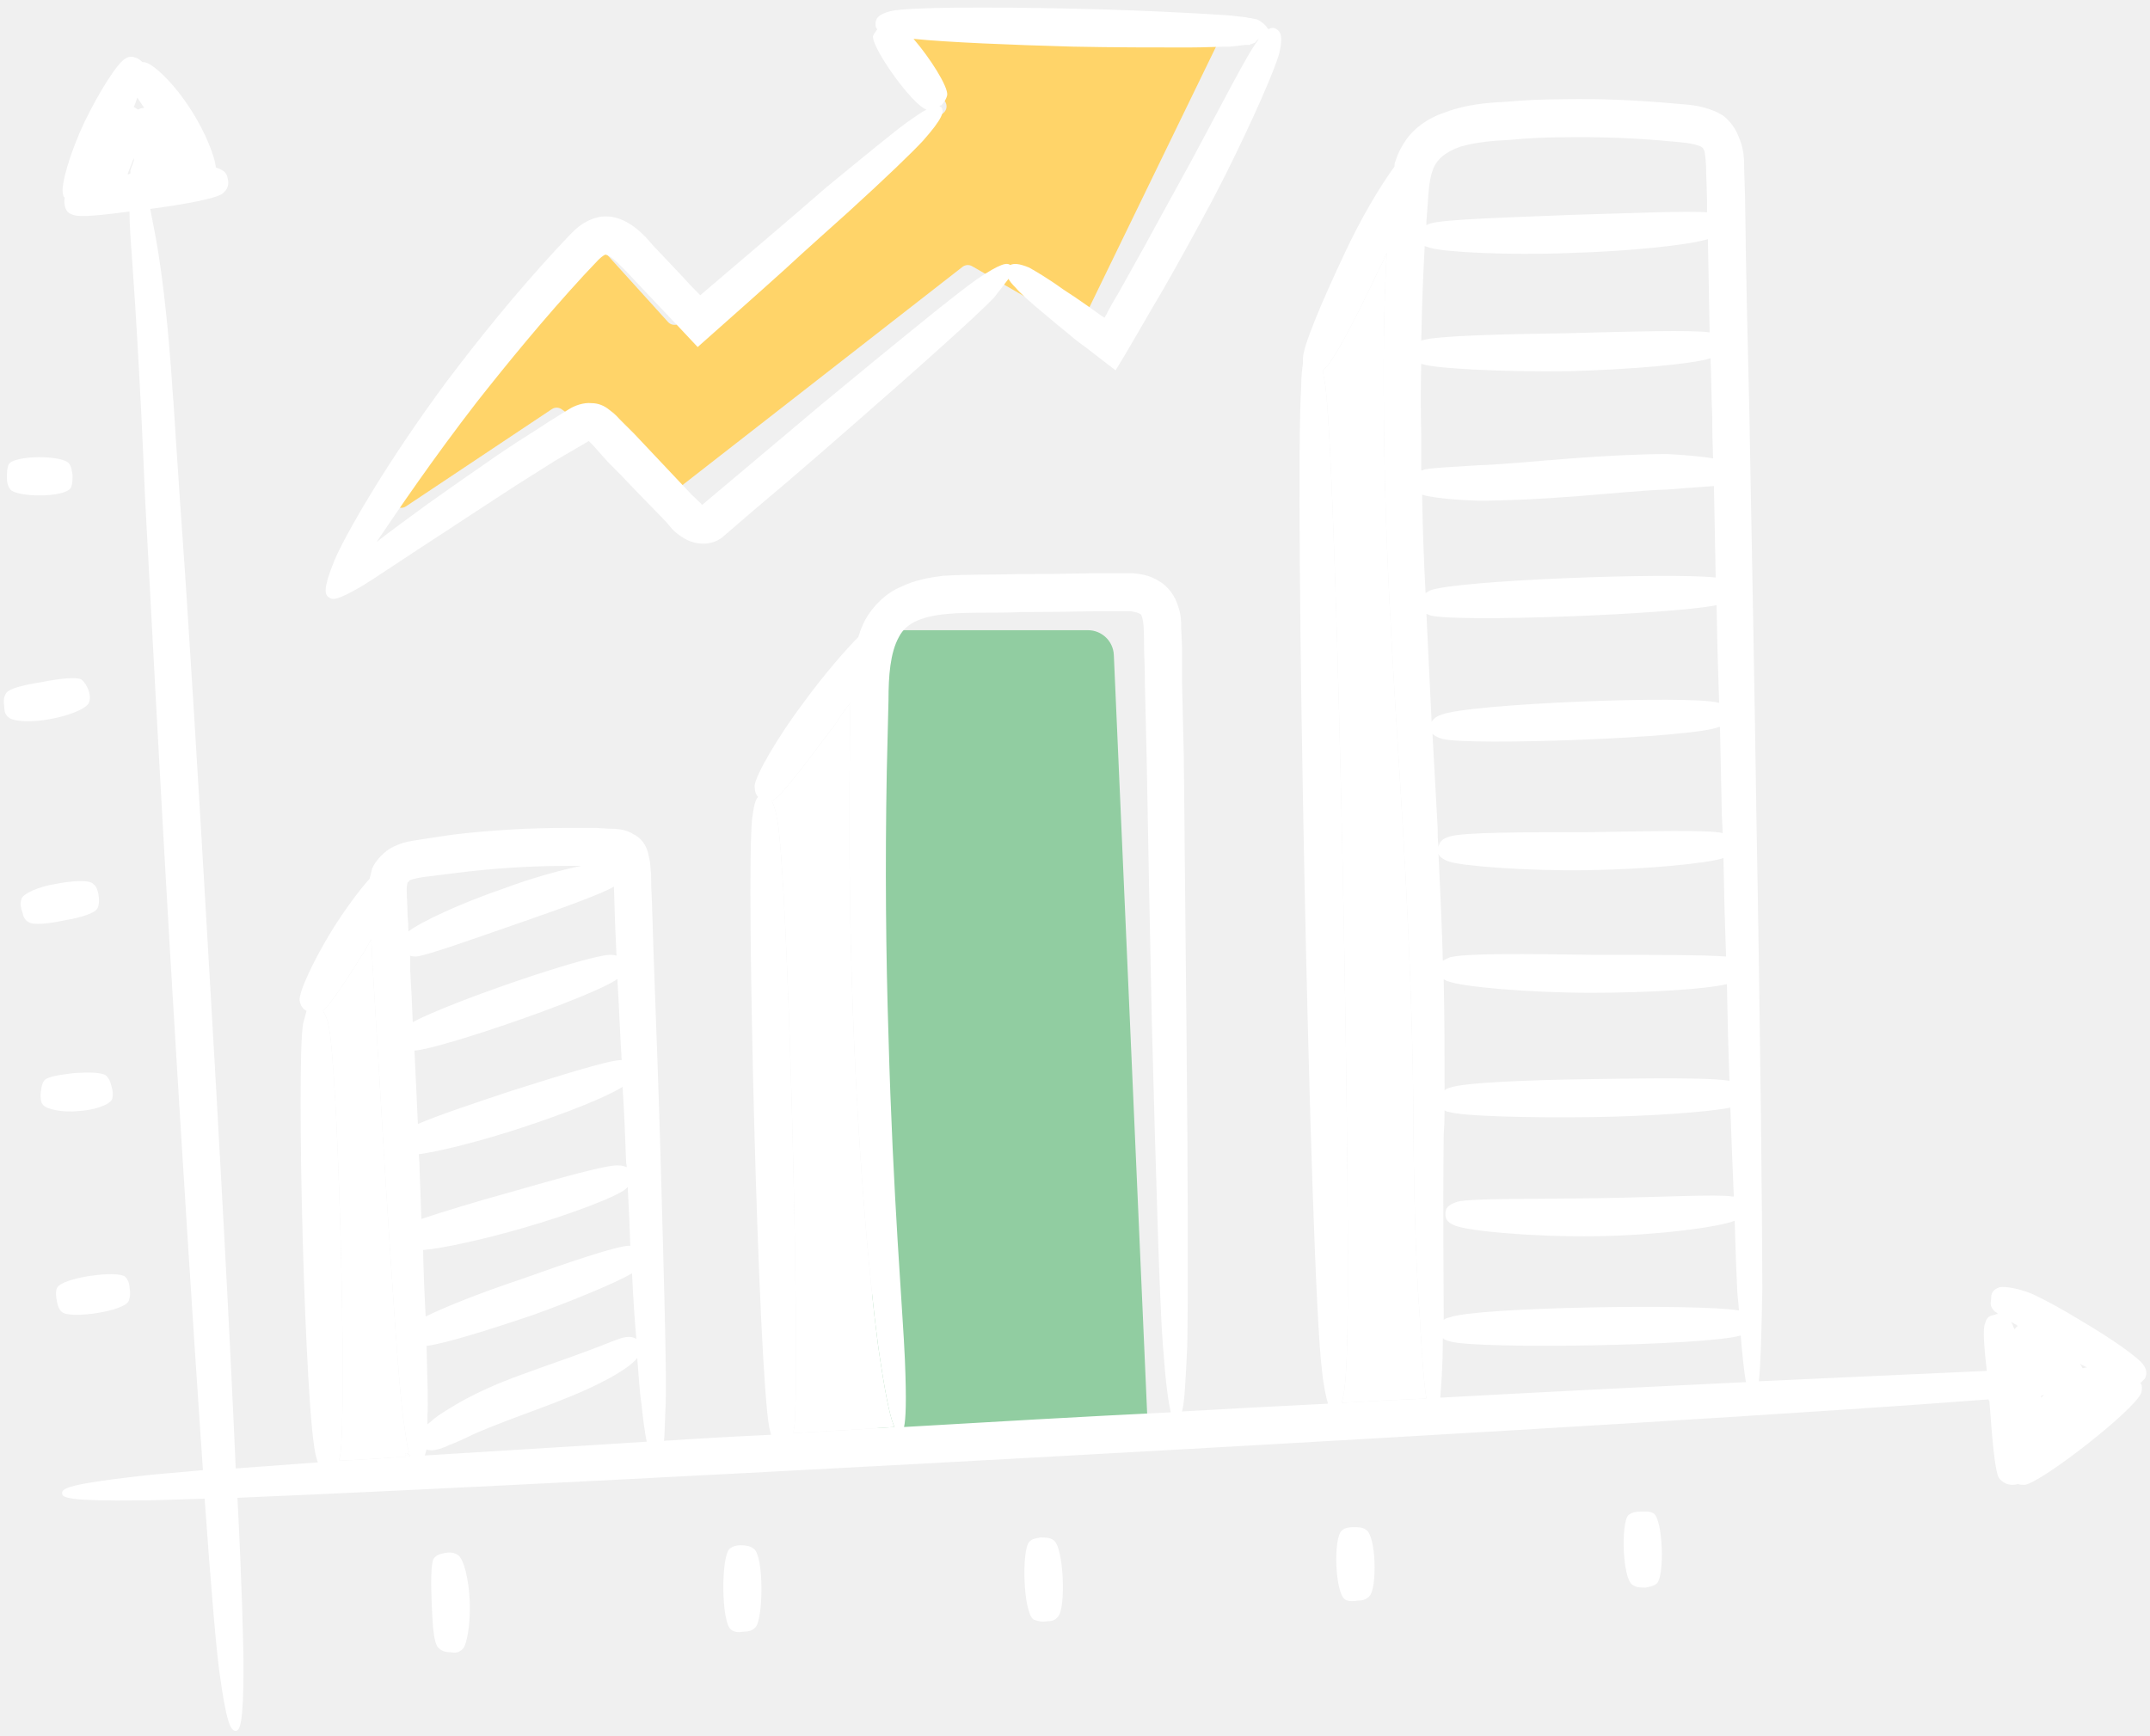
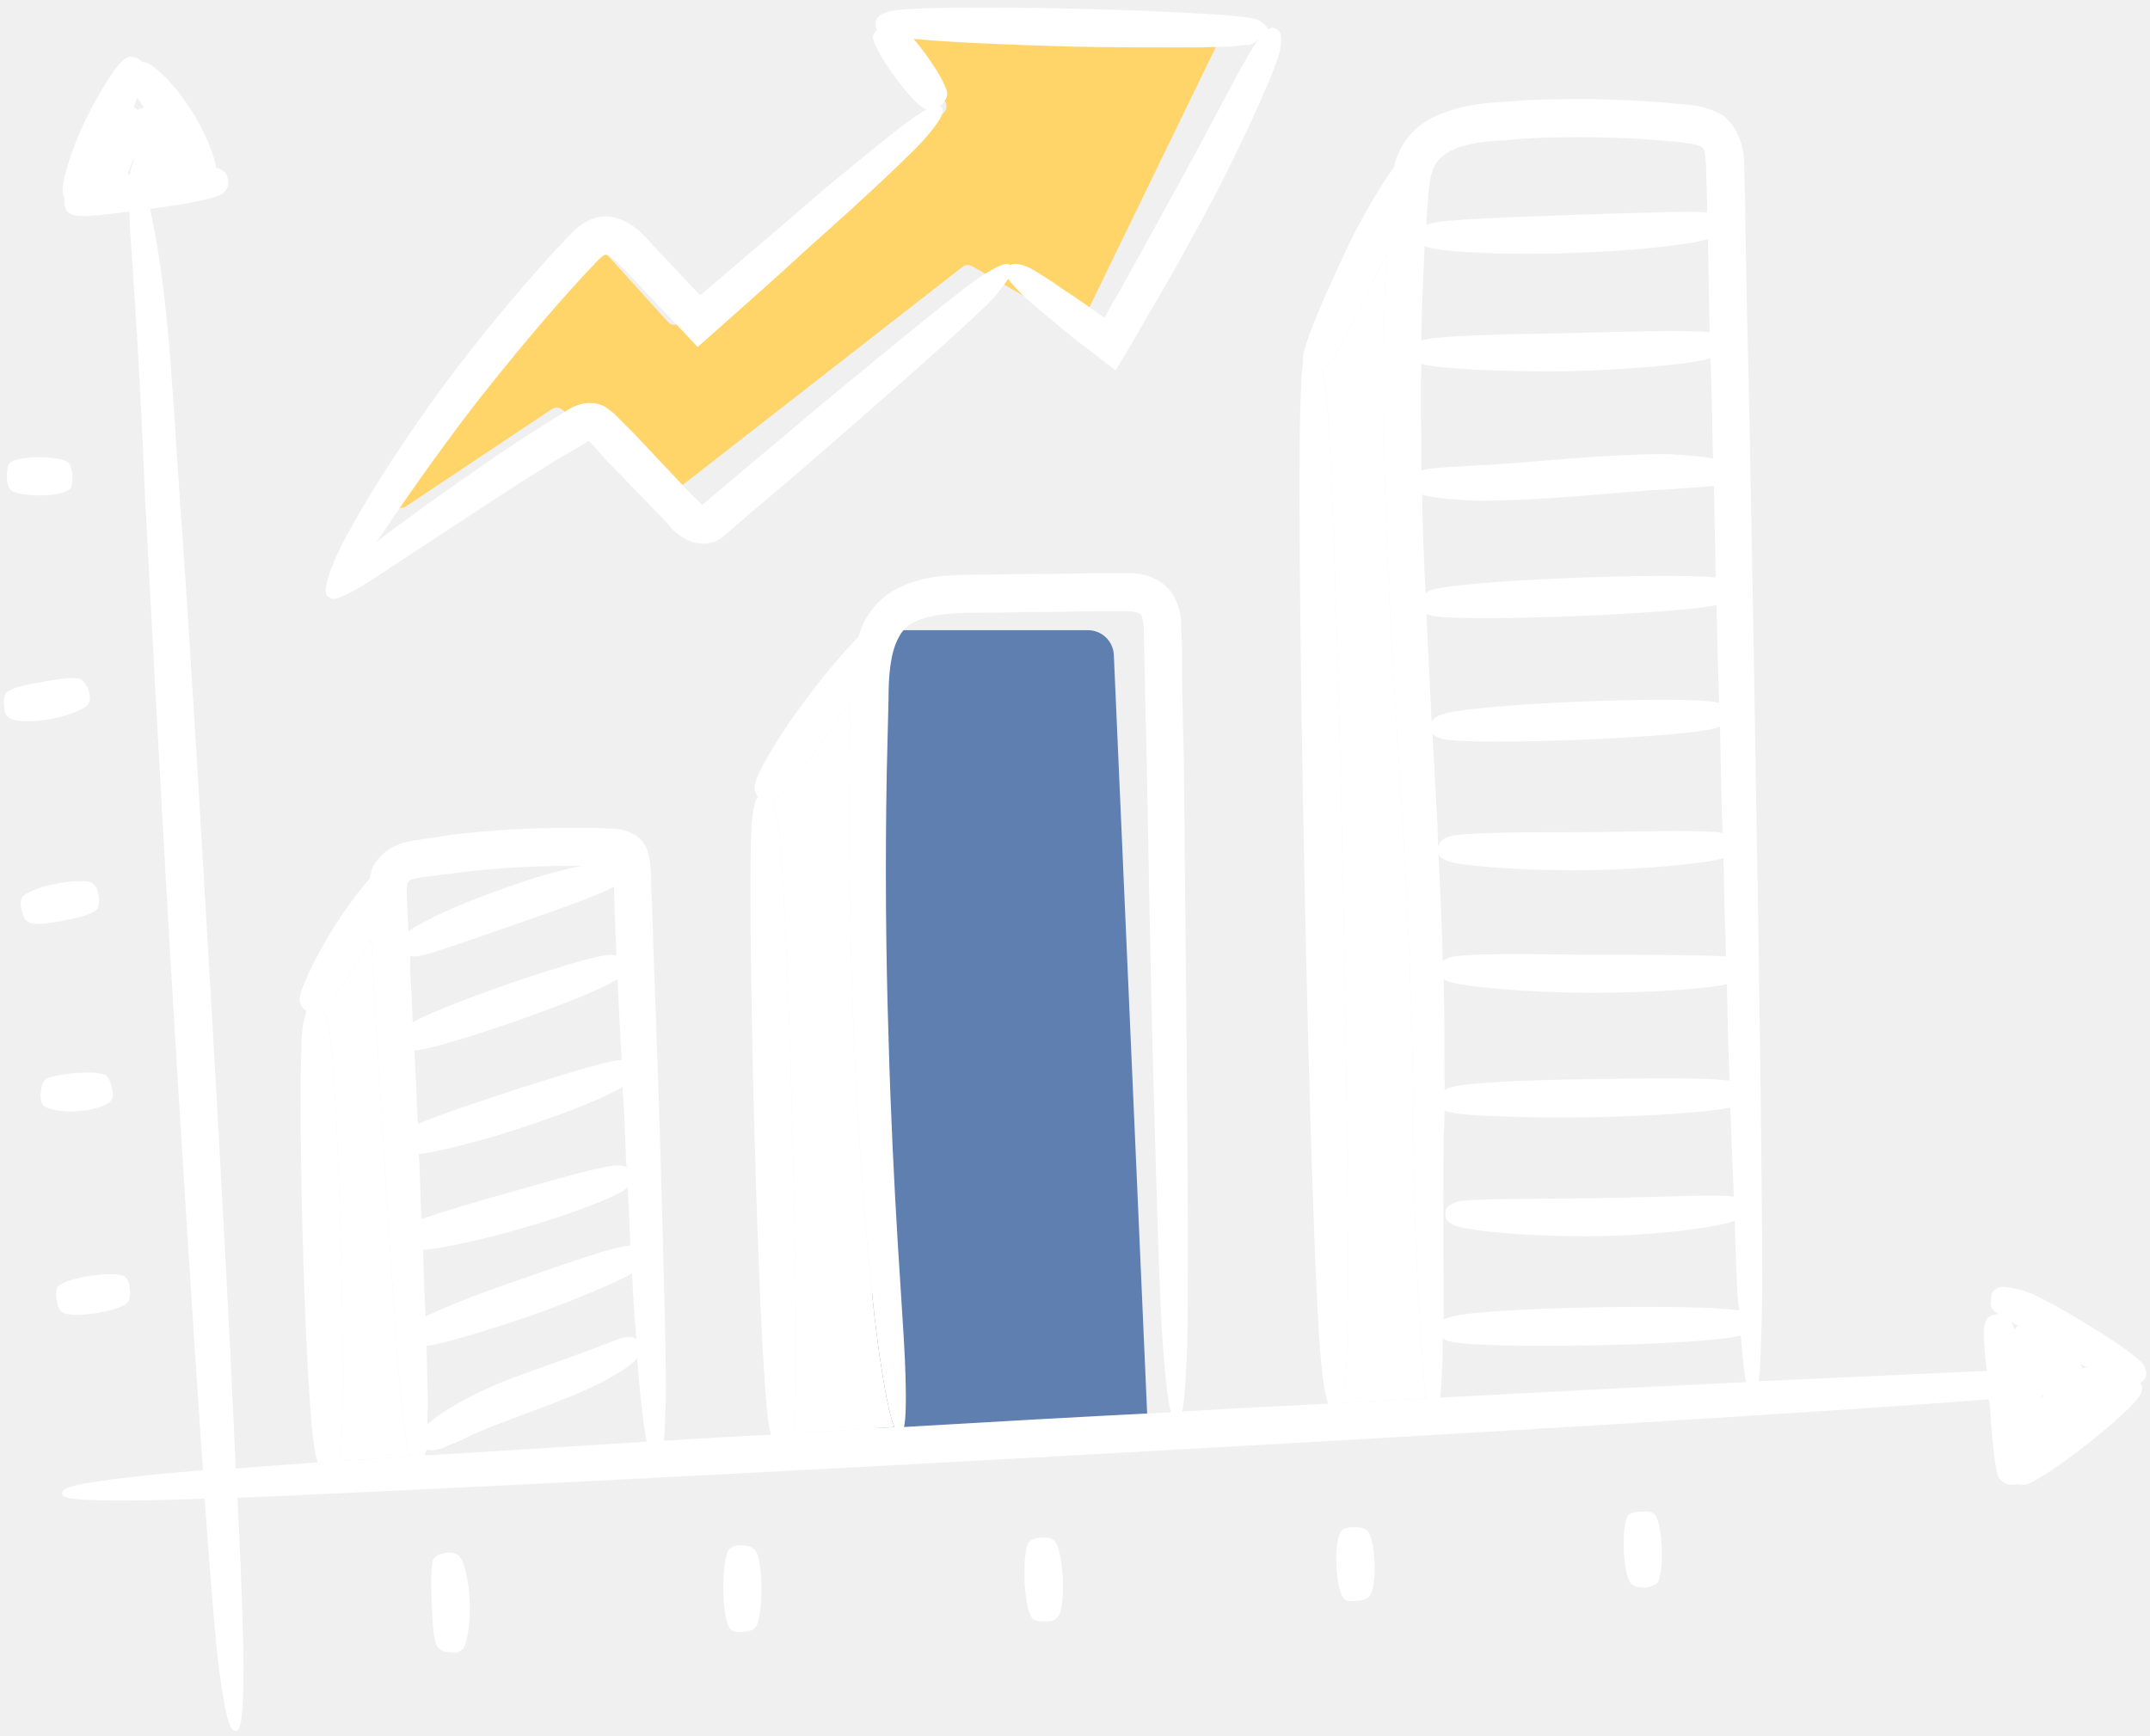
<svg xmlns="http://www.w3.org/2000/svg" width="249" height="201" viewBox="0 0 249 201" fill="none">
  <g clip-path="url(#clip0_56_61709)">
    <path d="M140.403 3h-35.424a1 1 0 00-.805 1.593l5.255 7.132a1 1 0 01-.182 1.375L78.735 37.415a1 1 0 01-1.365-.111l-8.066-8.915a1 1 0 00-1.534.062L45.683 57.205c-.689.897.407 2.068 1.348 1.441L63.915 47.39a1 1 0 011.15.029l12.324 9.129a1 1 0 001.21-.015l32.87-25.619a1 1 0 011.114-.078l11.487 6.627a1 1 0 001.399-.429l15.833-32.597A1 1 0 00140.403 3z" fill="#FFD469" />
-     <path d="M104 73h22a3 3 0 012.997 2.868l3.865 88a3 3 0 01-2.997 3.132H104a3 3 0 01-3-3V76a3 3 0 013-3z" fill="#91CDA1" />
+     <path d="M104 73h22a3 3 0 012.997 2.868l3.865 88a3 3 0 01-2.997 3.132H104a3 3 0 01-3-3V76a3 3 0 013-3z" fill="#5F7FB0" />
    <path fill-rule="evenodd" clip-rule="evenodd" d="M248.4 159.7l-.5.5c.2.3.2.6.1 1.1-.6 1.9-11.5 10.4-13.5 10.7-.3 0-.6 0-.8-.1-.2.067-.4.1-.6.1-.6 0-1.1-.2-1.6-.8-.5-.9-.8-4.9-1.1-8.9-.067-.066-.1-.133-.1-.2-37.2 2.9-161.6 9.7-202.8 11.4.5 9.7.7 16.8.7 19.8 0 6.2-.4 7.2-.9 7.2-.6 0-1.1-1-1.9-6.9-.4-3-1-10.2-1.7-20-3.3.1-5.8.2-7.4.2-8.3.1-9.1-.3-9.1-.8-.1-.6.9-1.1 8.8-2 1.6-.2 4.2-.4 7.5-.7-1.1-16-2.5-37.9-3.8-59.9-1.1-18.8-2.1-37.6-2.9-52.7-.6-15.1-1.4-26.4-1.7-30.4-.067-1.066-.1-2-.1-2.8-3 .4-5.7.7-6.5.4-.7-.2-.9-.6-1-1.1a2.044 2.044 0 010-.9c-.1-.1-.2-.2-.2-.4-.3-1 .8-4.8 2.5-8.4 1.7-3.5 3.8-6.8 4.7-7.3.6-.4 1-.2 1.5 0 .2.134.367.267.5.4h.2c1 .1 3.5 2.5 5.4 5.5 1.7 2.6 2.8 5.5 2.9 6.7.2.067.367.134.5.2.7.3.8.7.9 1.2.1.6 0 1.1-.6 1.6-.7.6-4.6 1.3-8.4 1.8.133.734.3 1.6.5 2.6.4 2 1 5.9 1.5 11.1.5 5.3.9 11.9 1.4 19.5 1.1 15.1 2.2 33.8 3.3 52.6 1.3 22 2.5 44 3.2 60.1 2.8-.2 5.967-.433 9.5-.7a9.56 9.56 0 01-.2-.7c-1.3-4.8-2.3-45.3-1.5-50.1.2-.7.3-1.2.4-1.5-.4-.2-.7-.6-.8-1.2-.1-1 1.6-4.6 3.6-7.9 1.6-2.6 3.4-5 4.5-6.2.1-.4.2-.7.3-1.2.4-.9 1.2-1.7 1.9-2.2 1.6-1 3-1 4-1.2l3.3-.5c2.2-.266 4.433-.466 6.7-.6 2.2-.133 4.433-.2 6.7-.2H69l1.7.1c.4 0 1.7 0 2.6.6.9.4 1.6 1.3 1.8 2.4.3 1.2.2 1.6.3 2.2 0 1.067.033 2.134.1 3.2.067 2.134.133 4.234.2 6.3.3 8.3.6 16.2.8 23.3.4 14.1.7 24.7.6 28.5-.1 2-.1 3.4-.2 4.4 4-.266 8.133-.5 12.4-.7a667.55 667.55 0 01-.2-.8c-1.3-6.8-2.7-63.6-2-70.5.2-1.6.4-2.3.7-2.6-.3-.3-.4-.7-.4-1.3.1-1.2 2.7-5.7 5.8-9.8 2.2-3 4.7-5.9 6.2-7.4.2-.666.467-1.333.8-2 .9-1.6 2.4-3.1 4.1-3.8 1.6-.8 3.3-1.1 4.9-1.3 3.2-.2 5.9-.1 8.8-.2 2.933 0 5.833-.033 8.7-.1h4.5c.9.1 1.9.2 3 .9 1.1.6 1.9 1.8 2.2 2.8.4 1.1.4 1.9.4 2.7l.1 2.2v4.2c.067 2.867.133 5.667.2 8.4.1 11 .2 21.4.3 30.7.2 18.6.2 32.7.1 37.6-.2 4.2-.3 6.4-.6 7.6 5.733-.333 11.367-.633 16.9-.9-.2-.7-.5-1.9-.7-3.9-1.4-11-3.2-102.8-2.4-113.9 0-1.2.1-2.1.2-2.7v-.6c0-1.4 2.3-6.8 4.8-12.1 1.9-4.1 4.3-8.1 5.8-10.1 0-.2 0-.4.1-.6.4-1.3 1.2-2.7 2.3-3.7 1.1-1 2.3-1.6 3.5-2 2.4-.9 4.8-1.1 6.9-1.2 2.2-.2 4.4-.3 6.6-.3 4.3-.1 8.7.1 13.1.5 1 .1 2.1.1 3.5.5.7.2 1.5.5 2.2 1 .7.6 1.3 1.4 1.6 2.2.7 1.5.7 2.8.7 3.9l.1 3.2c.1 8.5.3 16.9.5 25 .3 16.4.6 31.8.8 45.7.5 27.6.7 48.4.7 55.8-.1 5.6-.2 8.9-.4 10.7 10.8-.5 19.9-.9 26.4-1.2-.3-2.6-.5-4.9-.2-5.5.2-.8.6-.9 1.1-1a.896.896 0 01.4-.1 1.583 1.583 0 00-.4-.3c-.5-.5-.5-.9-.4-1.4 0-.6.1-1.1 1-1.4.6-.1 2.1.1 3.8.8 1.7.8 3.5 1.8 5.3 2.9 3.6 2.1 7.1 4.5 7.6 5.4.4.6.3 1.1.1 1.5zM15.5 18.6v-.3c-.267.667-.5 1.267-.7 1.8v.1c.067 0 .167-.033.3-.1v-.4c.2-.5.3-.8.4-1.1zm1.2-6.1l-.8-1.2c-.133.4-.267.767-.4 1.1.133.067.3.167.5.3.2-.133.433-.2.7-.2zm56.5 135c-1.9 1.1-6.7 3.1-11.4 4.8-5.3 1.8-10.5 3.4-12.4 3.6.1 3.8.2 6.6.1 8.2v.9c.2-.2.4-.3.7-.6.6-.5 1.6-1.1 2.6-1.7 2.2-1.3 4.9-2.5 7.7-3.5 2.7-1 5.4-1.9 7.5-2.7 2.2-.8 3.7-1.5 4.4-1.6.6-.1 1 0 1.3.2-.2-2.2-.367-4.733-.5-7.6zM47.1 103c0 .8.1 2 .1 3 .067.667.1 1.3.1 1.9 1.4-1.1 6.1-3.3 11.1-5 3.2-1.2 6.5-2.1 8.9-2.6h-1.5a102.832 102.832 0 00-12.8.8l-3.2.4c-1.1.1-2 .3-2.4.5-.1.2-.1.2-.2.2 0 .1-.1.4-.1.8zm.4 65.7c0-.066-.033-.133-.1-.2-.067 0-.1-.033-.1-.1v-.1c.1-.2 0-.3-.1-.7-.133-.8-.3-1.9-.5-3.3-.5-3.7-1.2-14.3-2.1-28.4-.4-7-.9-14.9-1.4-23.2-.067-1.266-.133-2.566-.2-3.9l-.8 1.4c-1.9 3.1-3.9 6.1-4.8 6.9.2.267.4.734.6 1.4 1.2 4.8 2.2 45.1 1.4 50.1-.067.2-.1.4-.1.6 2.5-.1 5.3-.3 8.2-.5zm.3-50.3c4.5-2.4 20.6-7.9 23-7.8.2 0 .4.034.6.1-.133-2.6-.233-5.266-.3-8-1.5.9-6.3 2.6-11.2 4.3-5.2 1.8-10.5 3.7-11.7 3.8-.333 0-.567-.033-.7-.1v1.6c.133 2.067.233 4.1.3 6.1zm.6 11.8c2.3-1 6.5-2.4 10.7-3.8 5.7-1.8 11.4-3.6 12.8-3.6h.1c-.2-3.1-.3-6.2-.5-9.4-2.7 2-20.4 8.1-23.5 8.3.133 2.934.267 5.767.4 8.5zm.4 11c2.4-.8 6.3-2 10.3-3.1 5.6-1.6 11.2-3.2 12.5-3.1.5 0 .7.1 1 .2a4.627 4.627 0 01-.1-.9c-.1-2.7-.2-5.5-.4-8.4-1.9 1.2-6.7 3.1-11.6 4.7-4.8 1.6-9.7 2.8-12 3.1.067.667.1 1.3.1 1.9.067 1.934.133 3.8.2 5.6zm.2 3.6c.067 2.8.167 5.367.3 7.7 2.2-1.1 6.5-2.8 11-4.3 5.6-2 11.2-3.9 12.6-3.9.1 0 .1.1.1.1-.067-2.2-.167-4.5-.3-6.9l-.2.2c-1 .9-6.5 3-12.1 4.6-4.5 1.3-9.1 2.3-11.4 2.5zM74.9 167c-.2-1-.4-2.3-.6-4.3-.2-1.2-.3-3-.5-5.4-.4.6-1.9 1.7-4.1 2.8-2.1 1.1-4.9 2.2-7.6 3.2-2.7 1-5.4 2-7.4 2.9-1 .5-1.9.9-2.7 1.2-.8.4-1.6.6-2 .6-.267 0-.467-.033-.6-.1a9.56 9.56 0 01-.2.7c7.8-.5 16.5-1 25.7-1.6zm28.7-1.7c-.4-.8-.9-2.8-1.6-7.4-.8-4.9-2.3-19-3.1-37.6-.4-9.3-.6-19.8-.5-30.8 0-2.666.033-5.366.1-8.1-.6.734-1.167 1.534-1.7 2.4-3 4-6 8-7 8.7a1.569 1.569 0 01-.4.3c.2.4.4 1 .6 2 1.3 6.7 2.7 63.6 2 70.5-.067.267-.1.5-.1.7 3.867-.2 7.767-.433 11.7-.7zm32-1.7c-.3-1.2-.6-3.4-.9-7.5-.4-4.9-.8-19-1.3-37.6-.2-9.2-.4-19.7-.6-30.7-.067-2.733-.133-5.5-.2-8.3 0-1.4-.033-2.8-.1-4.2 0-1.5 0-3-.2-3.7-.1-.4-.2-.5-.3-.5-.1-.1-.5-.2-1-.3h-4.1c-2.867.067-5.733.1-8.6.1-5.7.3-12.4-.7-14.2 2.9-1 1.8-1.2 4.5-1.2 7.3-.067 2.8-.133 5.567-.2 8.3-.2 10.9-.1 21.3.2 30.6.5 18.5 1.7 32.5 1.9 37.5.2 4.9.1 6.9-.1 7.8 10.2-.6 20.6-1.2 30.9-1.7zm64.8-35.3c-2.4.5-9.1 1-15.9 1.1-7.5.1-15.1-.1-16.7-.6-.2 0-.4-.1-.5-.2 0 1-.033 1.967-.1 2.9-.1 9.6 0 16.6 0 20.3v1.1c.133-.133.367-.233.7-.3 3.1-1.2 28.9-1.6 33.5-.8l-.2-2.2c-.1-1.9-.2-4.7-.3-8.2-1.6.7-8.8 1.7-16.1 1.8-7.3.1-14.6-.6-16.2-1.2-1.1-.4-1.2-.9-1.2-1.4 0-.6.2-1 1.4-1.4 1.6-.4 8.7-.3 15.9-.4 7.1-.1 14.3-.5 15.9-.2h.2c-.133-3-.267-6.433-.4-10.3zM200 114c-2.6.6-9.1 1-15.7 1-7.4 0-14.9-.7-16.5-1.3-.267-.066-.467-.166-.6-.3.1 4.6.1 8.9.1 12.9.133-.133.333-.233.6-.3 1.6-.6 9-.9 16.4-1 6.8-.1 13.6-.2 16 .2-.133-3.466-.233-7.2-.3-11.2zm-1.5-57.7c-1.2.1-3 .2-5.3.4-3.1.1-6.9.5-10.8.8-3.9.3-7.9.5-11.2.5-3.2-.1-5.6-.4-6.5-.7.067 3.867.2 7.667.4 11.4.2-.1.3-.2.5-.3 3.1-1.2 27.8-2.1 33.1-1.5-.067-3.466-.133-7-.2-10.6zm-33.3-30.2c.1-.1.2-.1.4-.2 1.6-.5 8.9-.7 16.2-1 6.9-.2 13.8-.5 15.9-.3v-1.5l-.1-3.1c0-1.1-.1-2-.2-2.5-.2-.4-.2-.5-.9-.7-.6-.2-1.6-.3-2.7-.4-4.2-.4-8.4-.566-12.6-.5-2.133 0-4.233.1-6.3.3-2.2.1-4.1.3-5.8.8-1.7.6-2.8 1.5-3.2 2.8-.5 1.3-.5 3.7-.7 5.8v.5zm-.6 13.4c.1-.1.1-.1.2-.1 1.6-.5 9.2-.7 16.7-.8 7.3-.2 14.5-.4 16.5-.1l-.2-10.8c-2.3.7-9 1.4-15.8 1.6-7.4.3-14.8-.1-16.4-.6l-.6-.2c-.2 3.667-.333 7.334-.4 11zm0 10.9v4.1c.1 0 .2 0 .3-.1.8-.2 3.1-.3 6.2-.5 3.1-.1 6.9-.5 10.9-.8 3.9-.3 7.9-.5 11.1-.5 2.2.1 4.1.3 5.3.5-.067-1.666-.1-3.3-.1-4.9-.1-2.2-.1-4.5-.2-6.7-2.2.7-9.3 1.3-16.4 1.5-7.6.1-15.3-.3-16.9-.8-.1 0-.1 0-.2-.1-.067 2.8-.067 5.567 0 8.3zm.6 111.6c-.3-1.8-.5-4.7-.8-9.9-.3-3.7-.6-10.8-.7-20.4 0-9.6-.4-21.6-1.2-35.3-.8-13.8-2-29.3-2.2-45.7-.1-7-.1-14.1.3-21.4-.267.667-.567 1.3-.9 1.9-2.5 5.3-5.2 10.6-6.3 11.5 0 .1-.1.1-.2.2a51.6 51.6 0 00.3 1.8c1.4 11 3.2 102.8 2.4 113.9-.1 2-.3 3.2-.5 3.9 3.333-.2 6.6-.366 9.8-.5zm.6-78.4c.2-.3.5-.6 1.1-.8 3.1-1.3 28.9-2.3 32.1-1.4h.1a597.443 597.443 0 01-.3-11.3c-5.5 1.1-30 2-33.1 1.2a3.875 3.875 0 01-.5-.2c.2 4.267.4 8.434.6 12.5zm.8 14.5c.1-.5.3-.9 1.3-1.2 1.5-.5 8.6-.5 15.8-.5 7.1-.1 14.2-.3 15.8.1 0-.9-.1-1.8-.1-2.7-.067-3.133-.133-6.333-.2-9.6h-.1c-3 1.3-28.9 2.2-32 1.4-.7-.2-1-.4-1.2-.6.2 3.734.4 7.367.6 10.9 0 .7 0 1.4.1 2.2zm0 .8c.2 4.3.4 8.5.5 12.4.2-.133.467-.266.8-.4 1.7-.5 9-.4 16.4-.3 6.5 0 13.1 0 15.6.2-.133-3.6-.233-7.4-.3-11.4-1.8.6-8.8 1.3-15.8 1.4-7.3.1-14.5-.5-16-1-.8-.3-1.1-.6-1.2-.9zm35.6 61.2c-.2-1.2-.4-2.9-.6-5.4-4.1 1.2-30.4 1.6-33.6.7-.4-.1-.7-.2-.9-.4 0 3.4-.2 5.5-.3 6.9 12.8-.7 24.9-1.3 35.4-1.8zm31.5-6.5c-.067 0-.1-.033-.1-.1a6.34 6.34 0 01-.7-.4c.133.2.267.5.4.9 0-.066.033-.1.1-.1a.66.66 0 01.3-.3zm3 8c-.067 0-.167.034-.3.1v.2l.3-.3zm5-3.2l-.8-.4c.133.2.233.367.3.5.2-.066.367-.1.5-.1z" fill="#fff" />
    <path d="M39.4 168.6c.8-5-.2-45.3-1.4-50.1-.2-.667-.4-1.134-.6-1.4.9-.8 2.9-3.8 4.8-6.9l.8-1.4c.067 1.333.133 2.633.2 3.9.5 8.3 1 16.2 1.4 23.2.9 14.1 1.6 24.7 2.1 28.4.2 1.4.367 2.5.5 3.3.1.4.2.5.1.7v.1h-.1c-.1-.1-.2-.1-.3 0 0 .1.1.3.3.2l.1-.2c0 .066.033.1.1.1.067.066.1.133.1.2-2.9.2-5.7.4-8.2.5 0-.2.033-.4.1-.6zm116.5-10c.8-11.1-1-102.9-2.4-113.9a51.521 51.521 0 01-.3-1.8c.1-.1.2-.1.2-.2 1.1-.9 3.8-6.2 6.3-11.5.333-.6.633-1.233.9-1.9-.4 7.3-.4 14.4-.3 21.4.2 16.4 1.4 31.9 2.2 45.7.8 13.7 1.2 25.7 1.2 35.3.1 9.6.4 16.7.7 20.4.3 5.2.5 8.1.8 9.9-3.2.133-6.467.3-9.8.5.2-.7.4-1.9.5-3.9zM92 165.3c.7-6.9-.7-63.8-2-70.5-.2-1-.4-1.6-.6-2 .133-.066.267-.166.4-.3 1-.7 4-4.7 7-8.7.533-.866 1.1-1.666 1.7-2.4-.067 2.734-.1 5.434-.1 8.1-.1 11 .1 21.5.5 30.8.8 18.6 2.3 32.7 3.1 37.6.7 4.6 1.2 6.6 1.6 7.4-3.933.267-7.833.5-11.7.7 0-.2.033-.433.1-.7z" fill="#fff" />
    <path d="M47.3 168.4l-.1.2c-.2.1-.3-.1-.3-.2.1-.1.2-.1.3 0h.1z" fill="#fff" />
    <path fill-rule="evenodd" clip-rule="evenodd" d="M38.7 65c1.1-2.7 5.9-11.2 13.1-20.9 3.7-4.9 7.9-10.1 12.6-15.2.6-.6 1.1-1.2 1.8-1.9s1.7-1.6 3.4-1.9c1.7-.2 3.1.6 4 1.3.9.7 1.5 1.4 2 2 1.2 1.267 2.367 2.5 3.5 3.7.533.6 1.1 1.2 1.7 1.8l.2.2.1.1c5.5-4.7 10.6-9 14.6-12.5 4.5-3.7 7.8-6.4 9.3-7.5 1-.7 1.7-1.2 2.3-1.5-1.7-.6-6.3-7.1-6.2-8.5.1-.3.3-.5.5-.8-.2-.2-.2-.4-.2-.6 0-.6.2-1.1 1.7-1.5 2-.5 11.6-.5 21.1-.3 4.8.1 9.6.3 13.4.5 1.9.1 3.6.2 4.9.3.667.067 1.267.133 1.8.2.2.067.4.1.6.1.3.1.6.1.8.2.5.3.9.6 1.1 1 .067 0 .1.033.1.1.3-.2.6-.2.8-.1.6.3.9.8.5 2.7-.4 1.7-2.9 7.5-6.3 14.3-1.7 3.4-3.7 7-5.7 10.6-1 1.8-2 3.533-3 5.2-1.4 2.4-2.7 4.7-4 6.8a574.54 574.54 0 00-3.5-2.7 21.06 21.06 0 01-1.8-1.4 189.908 189.908 0 01-2.9-2.4c-1.7-1.4-2.9-2.5-3.4-3.1-.4-.4-.667-.733-.8-1-.4.5-.9 1.2-1.7 2.2-1.9 2-8.6 8-17.2 15.5a871.044 871.044 0 01-6.7 5.8 557.03 557.03 0 00-7.5 6.4c-1.2 1-3 1-4.4.2-1.5-.9-1.7-1.5-2.3-2.1l-3.4-3.5a156.583 156.583 0 00-3.3-3.4l-1.6-1.8-.5-.5c-.1 0 0 0-.2.1l-1.2.7-2.4 1.4c-1.6 1-3.133 1.967-4.6 2.9-2.9 1.9-5.7 3.7-8.1 5.3-4.8 3.1-8.3 5.5-9.8 6.4-2.9 1.7-3.4 1.6-3.8 1.3-.5-.3-.7-1 .6-4.2zm4.9-2.2c1.5-1.2 3.6-2.7 5.9-4.4 2.4-1.7 5.1-3.6 8-5.6 1.467-1 3-2 4.6-3 .8-.533 1.633-1.067 2.5-1.6l1.3-.8c.6-.4 1.7-.8 2.6-.7.8 0 1.5.3 2.1.8.7.5 1 .9 1.2 1.1l1.7 1.7a3747.1 3747.1 0 003.3 3.5l3.3 3.5c.5.5 1.3 1.2 1.2 1.2 4.9-4.1 9.6-8.1 13.9-11.7 8.7-7.2 15.7-12.9 18-14.5 2.7-1.8 3.4-1.9 3.8-1.6.4-.2 1-.2 2.2.3.7.4 2.1 1.2 3.9 2.5.933.6 1.967 1.3 3.1 2.1.533.4 1.1.8 1.7 1.2l.1-.1s0-.1.1-.2c.4-.8.867-1.633 1.4-2.5.933-1.667 1.9-3.4 2.9-5.2 1.9-3.5 3.9-7.1 5.7-10.4 3.6-6.7 6.4-12.2 7.5-13.6.067-.133.133-.233.2-.3-.133.067-.267.2-.4.4-.1.1-.3.1-.4.2h-.1V5v.1h-.1v.1h-.6c-.467.067-1.033.133-1.7.2-1.3 0-3 .1-4.9.1-3.9 0-8.6 0-13.4-.1-7.2-.2-14.5-.5-18.4-.9 1.9 2.2 4 5.5 3.9 6.5-.1.5-.4.9-.7 1.2-.067 0-.133.033-.2.1.067.067.133.1.2.1.4.5.2 1.3-2.1 3.9-1.2 1.3-4.3 4.3-8.7 8.3-2.1 1.9-4.6 4.1-7.3 6.6-3.1 2.8-6.5 5.8-10.1 9-2.7-2.9-5.5-5.8-8.3-8.8-.6-.6-1.2-1.2-1.6-1.5-.5-.4-.8-.4-.8-.4s-.3.1-.8.6l-1.7 1.8c-4.5 4.9-8.7 10-12.4 14.7-5.1 6.6-9.1 12.5-11.6 16.2z" fill="#fff" />
    <path d="M53 180.1c-.5-.3-1-.3-1.5-.2-.5.1-1 .2-1.3.7-.3.6-.3 2.9-.2 5.2.1 2.3.2 4.6.8 5.1.4.4.9.5 1.5.5.5.1.9 0 1.3-.4.5-.5.9-3 .8-5.5-.1-2.6-.7-5-1.4-5.4zm32.8-1.1c-.5 0-.9.1-1.3.4-1 .9-1 8.6.2 9.4.4.3.9.3 1.5.2.5 0 .9-.1 1.3-.5.9-1 1-8.2-.2-9.1-.4-.3-.9-.4-1.5-.4zm34.7-.9c-.5.1-.9.1-1.3.5-.9 1-.7 8.2.5 9 .5.2 1 .3 1.6.2.5 0 .9-.1 1.2-.5 1-.9.7-8.2-.5-8.9-.4-.3-.9-.3-1.5-.3zm37.7-.9c-.4-.3-.9-.3-1.5-.3-.5 0-1 .1-1.3.4-1 .8-.8 7.3.4 8 .4.2.9.2 1.5.1.5 0 .9-.1 1.3-.5.9-.9.8-7-.4-7.7zm33.3-1.9c-.5-.3-1-.2-1.6-.2-.5 0-.9.1-1.3.4-.9.9-.7 7.5.5 8.1.4.3.9.3 1.5.3.5-.1 1-.2 1.3-.5.9-.9.7-7.4-.4-8.1zM14.9 150.7c.2-.5.2-1 .1-1.6 0-.4-.2-.9-.5-1.2-.9-.8-7.4.1-7.9 1.3-.2.5-.1 1 0 1.6.1.4.2.9.6 1.2 1 .8 7.2-.1 7.7-1.3zm-5.8-22c1.8-.1 3.6-.7 3.9-1.4.1-.4.1-.9-.1-1.5-.1-.5-.3-.9-.6-1.2-.5-.4-2.1-.4-3.7-.3-1.6.2-3.2.4-3.5.9-.3.4-.3.9-.4 1.5 0 .5 0 1 .3 1.3.4.5 2.3.9 4.1.7zm2.2-23.5c.2-.5.2-1 .1-1.6-.1-.5-.2-.9-.6-1.2-.4-.5-2.4-.4-4.4 0-1.9.3-3.7 1.1-3.9 1.7-.2.5-.1 1 .1 1.6.1.5.3.9.7 1.1.5.4 2.4.2 4.2-.2 1.8-.3 3.5-.8 3.8-1.4zM5.8 83.3c2.2-.4 4.2-1.2 4.5-1.9.2-.5.1-1-.1-1.6-.2-.4-.4-.8-.8-1.1-.6-.3-2.5-.1-4.5.3-1.9.3-3.8.7-4.2 1.3-.3.5-.3 1-.2 1.6 0 .5.1.9.5 1.2.5.5 2.7.6 4.8.2zm2.4-26.8c.2-.4.2-.9.2-1.5-.1-.5-.1-.9-.4-1.3-.7-1-6.4-1-7 .1-.2.5-.2 1-.2 1.6 0 .5.1.9.4 1.3.7.9 6.3 1 7-.2z" fill="#fff" />
  </g>
  <defs>
    <clipPath id="clip0_56_61709">
      <path fill="#fff" d="M0 0h249v201H0z" />
    </clipPath>
  </defs>
</svg>
